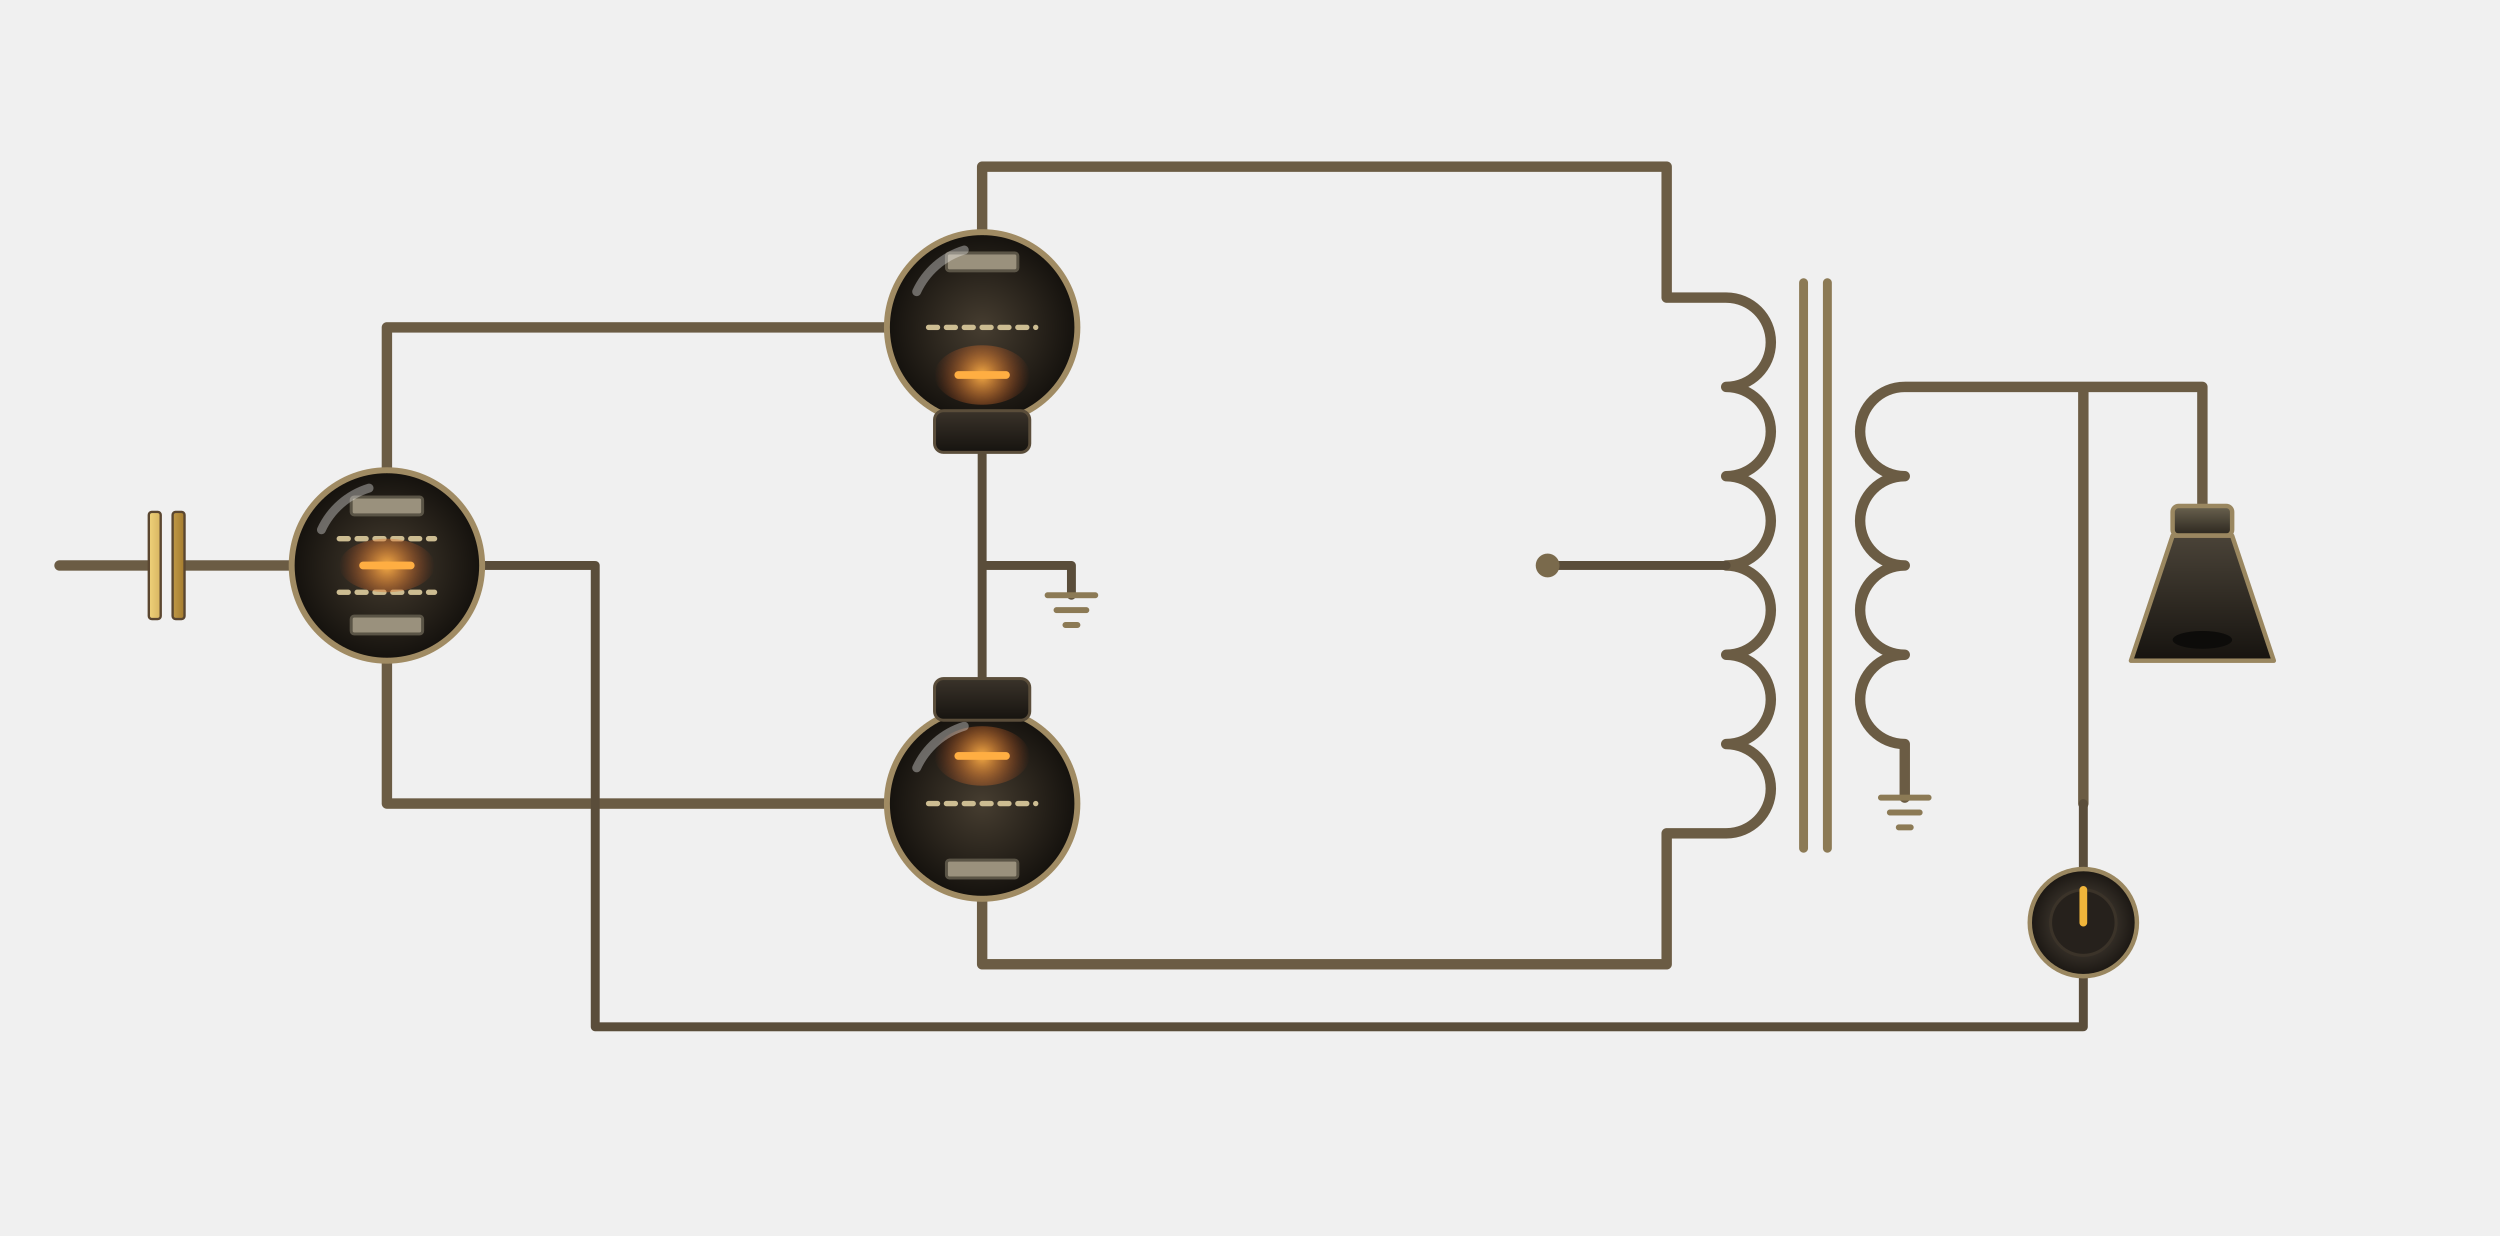
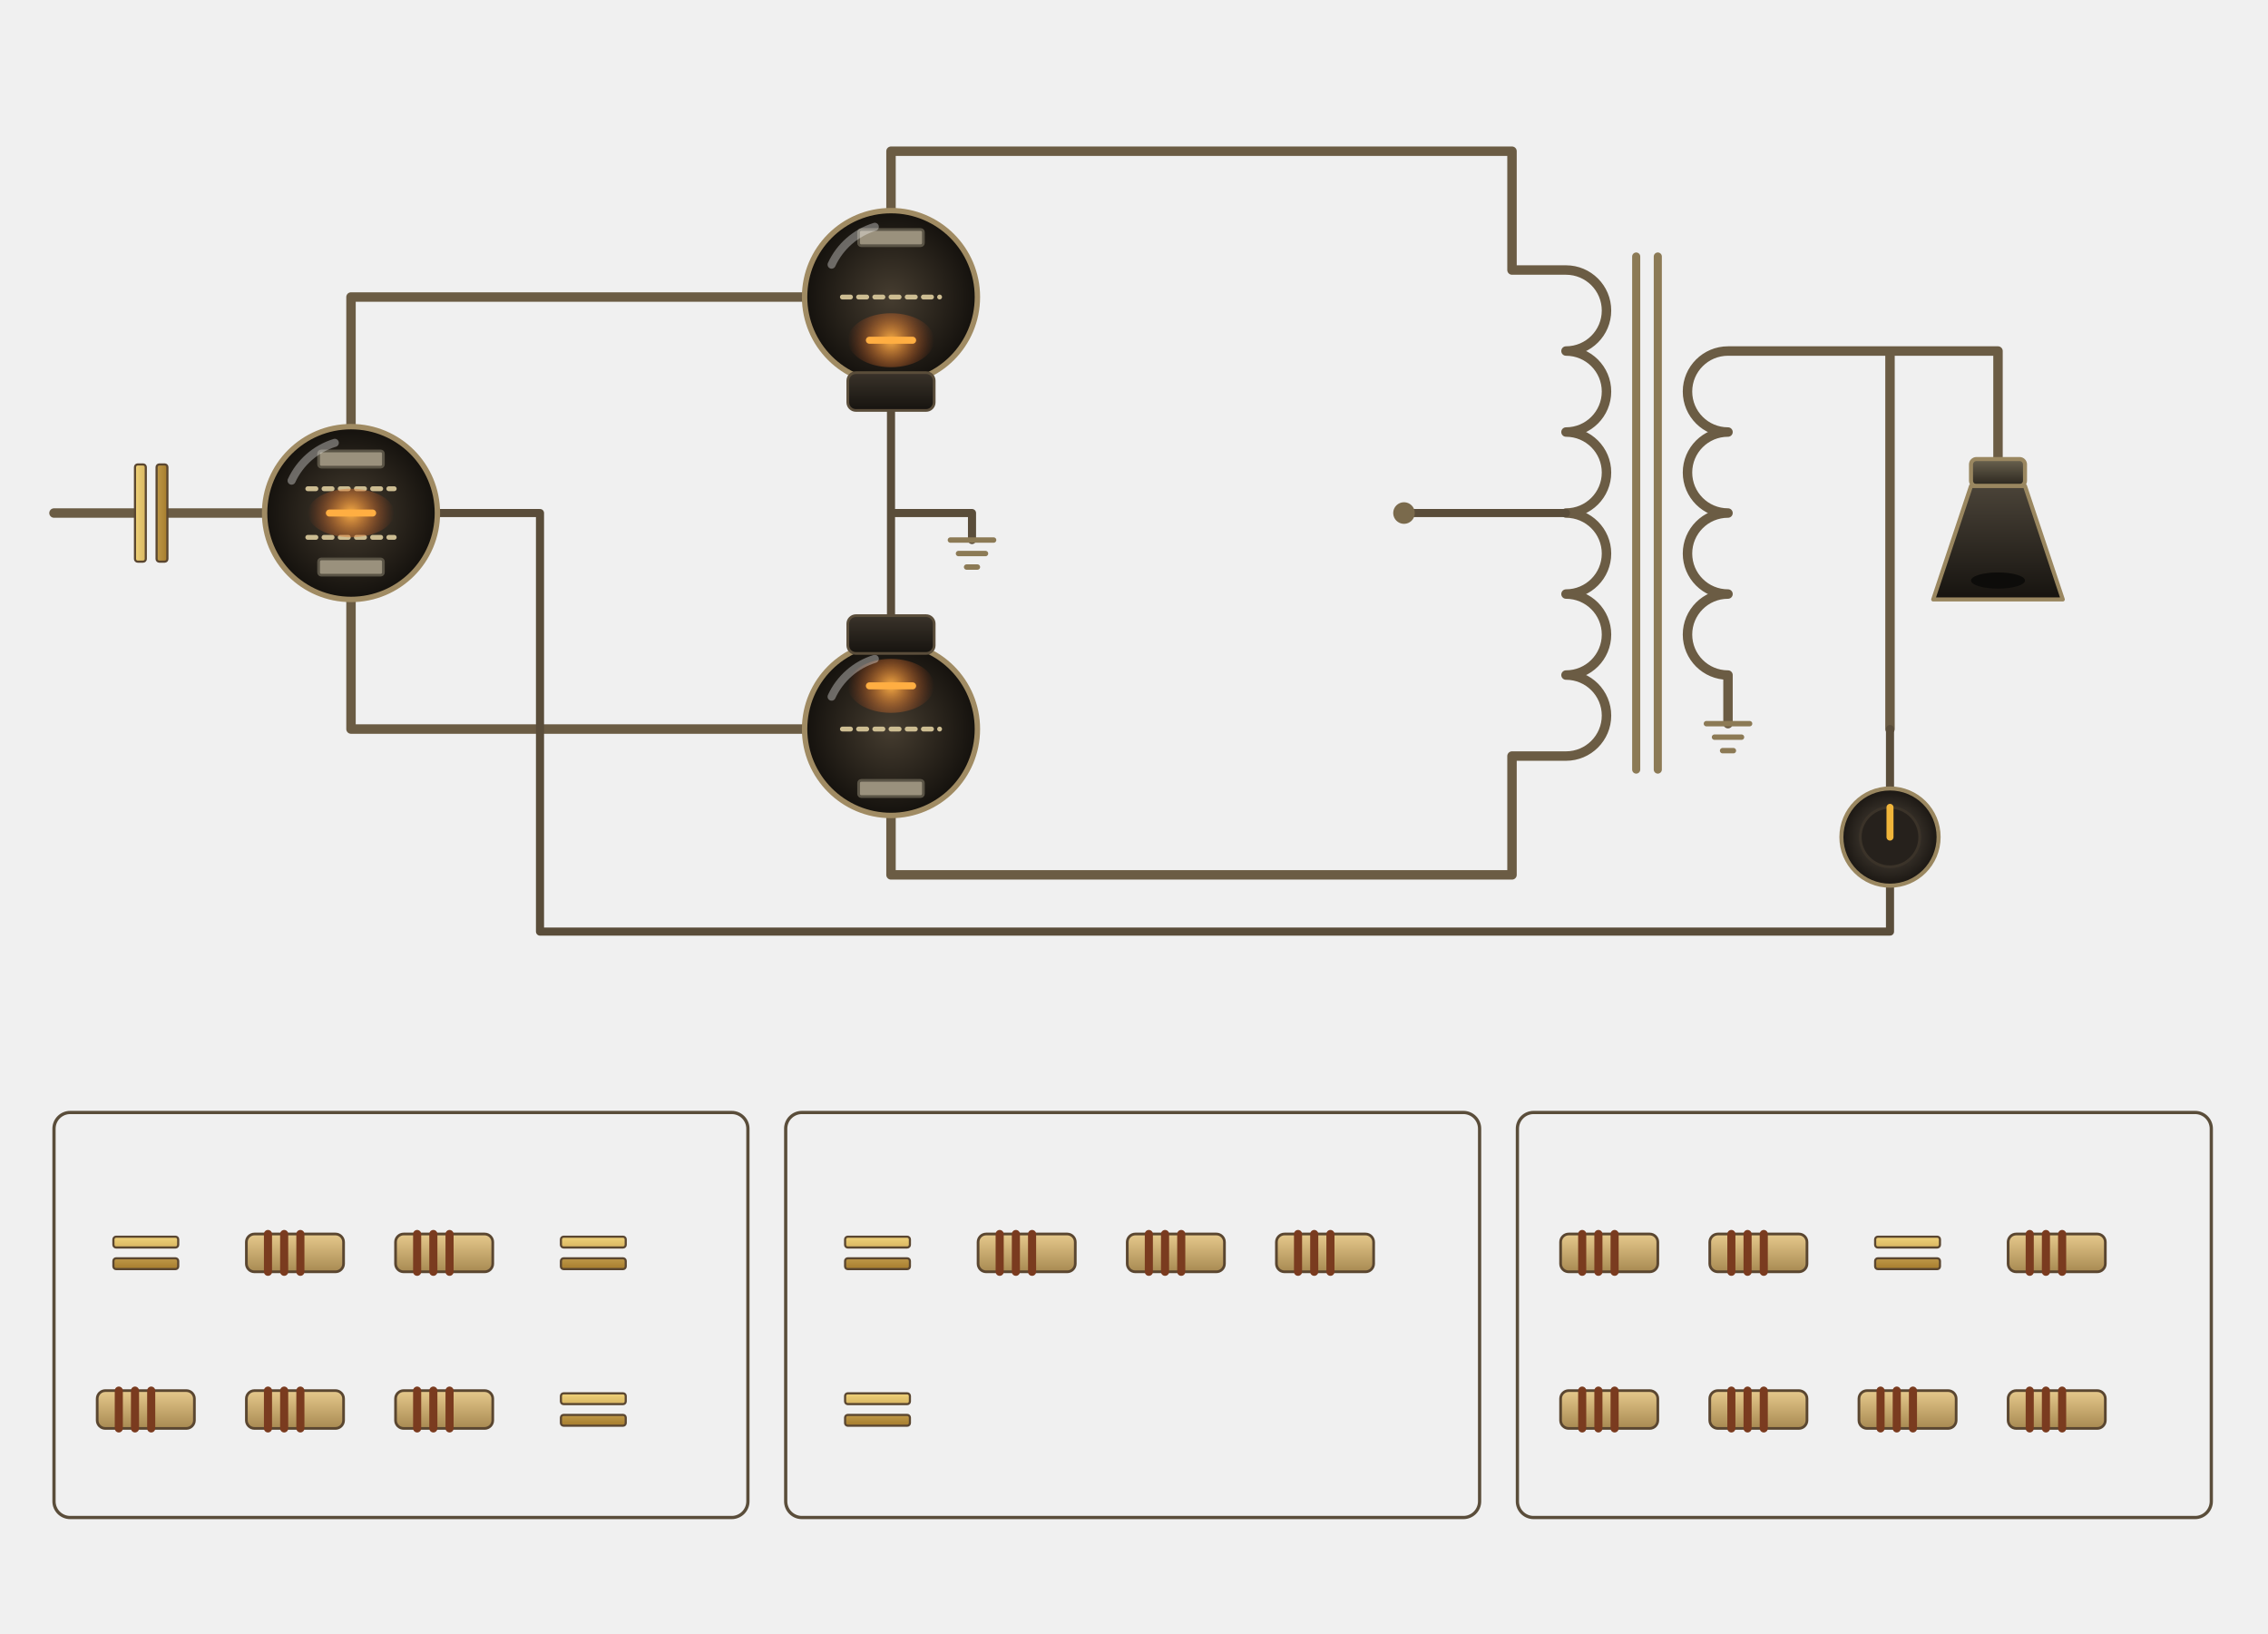
- <svg xmlns="http://www.w3.org/2000/svg" width="840" height="415" viewBox="0 0 840 415">
+ <svg xmlns="http://www.w3.org/2000/svg" width="840" height="605" viewBox="0 0 840 605">
  <defs>
    <linearGradient id="g1" x1="50" y1="0" x2="62" y2="0" gradientUnits="userSpaceOnUse">
      <stop offset="0" stop-color="#f0d27a" />
      <stop offset="1" stop-color="#a67c2e" />
    </linearGradient>
    <radialGradient id="g2" cx="130" cy="190" r="32" gradientUnits="userSpaceOnUse">
      <stop offset="0" stop-color="#463d30" />
      <stop offset="1" stop-color="#14110d" />
    </radialGradient>
    <radialGradient id="g3" cx="130" cy="190" r="16" gradientUnits="userSpaceOnUse">
      <stop offset="0" stop-color="#ffb347" stop-opacity="0.95" />
      <stop offset="1" stop-color="#c1441a" stop-opacity="0" />
    </radialGradient>
    <radialGradient id="g4" cx="330" cy="110" r="32" gradientUnits="userSpaceOnUse">
      <stop offset="0" stop-color="#463d30" />
      <stop offset="1" stop-color="#14110d" />
    </radialGradient>
    <radialGradient id="g5" cx="330" cy="126" r="16" gradientUnits="userSpaceOnUse">
      <stop offset="0" stop-color="#ffb347" stop-opacity="0.95" />
      <stop offset="1" stop-color="#c1441a" stop-opacity="0" />
    </radialGradient>
    <linearGradient id="g6" x1="0" y1="138" x2="0" y2="152" gradientUnits="userSpaceOnUse">
      <stop offset="0" stop-color="#3a332a" />
      <stop offset="1" stop-color="#16130f" />
    </linearGradient>
    <radialGradient id="g7" cx="330" cy="270" r="32" gradientUnits="userSpaceOnUse">
      <stop offset="0" stop-color="#463d30" />
      <stop offset="1" stop-color="#14110d" />
    </radialGradient>
    <radialGradient id="g8" cx="330" cy="254" r="16" gradientUnits="userSpaceOnUse">
      <stop offset="0" stop-color="#ffb347" stop-opacity="0.95" />
      <stop offset="1" stop-color="#c1441a" stop-opacity="0" />
    </radialGradient>
    <linearGradient id="g9" x1="0" y1="228" x2="0" y2="242" gradientUnits="userSpaceOnUse">
      <stop offset="0" stop-color="#3a332a" />
      <stop offset="1" stop-color="#16130f" />
    </linearGradient>
    <radialGradient id="g10" cx="700" cy="310" r="18" gradientUnits="userSpaceOnUse">
      <stop offset="0" stop-color="#5b5246" />
      <stop offset="1" stop-color="#1a1612" />
    </radialGradient>
    <linearGradient id="g11" x1="0" y1="170" x2="0" y2="180" gradientUnits="userSpaceOnUse">
      <stop offset="0" stop-color="#6b6350" />
      <stop offset="1" stop-color="#2a251d" />
    </linearGradient>
    <linearGradient id="g12" x1="0" y1="180" x2="0" y2="222" gradientUnits="userSpaceOnUse">
      <stop offset="0" stop-color="#4a4338" />
      <stop offset="1" stop-color="#16130f" />
+     </linearGradient>
+     <linearGradient id="g13" x1="0" y1="458" x2="0" y2="470" gradientUnits="userSpaceOnUse">
+       <stop offset="0" stop-color="#f0d27a" />
+       <stop offset="1" stop-color="#a67c2e" />
+     </linearGradient>
+     <linearGradient id="g14" x1="0" y1="457" x2="0" y2="471" gradientUnits="userSpaceOnUse">
+       <stop offset="0" stop-color="#e6c98c" />
+       <stop offset="1" stop-color="#a88a52" />
+     </linearGradient>
+     <linearGradient id="g15" x1="0" y1="457" x2="0" y2="471" gradientUnits="userSpaceOnUse">
+       <stop offset="0" stop-color="#e6c98c" />
+       <stop offset="1" stop-color="#a88a52" />
+     </linearGradient>
+     <linearGradient id="g16" x1="0" y1="458" x2="0" y2="470" gradientUnits="userSpaceOnUse">
+       <stop offset="0" stop-color="#f0d27a" />
+       <stop offset="1" stop-color="#a67c2e" />
+     </linearGradient>
+     <linearGradient id="g17" x1="0" y1="515" x2="0" y2="529" gradientUnits="userSpaceOnUse">
+       <stop offset="0" stop-color="#e6c98c" />
+       <stop offset="1" stop-color="#a88a52" />
+     </linearGradient>
+     <linearGradient id="g18" x1="0" y1="515" x2="0" y2="529" gradientUnits="userSpaceOnUse">
+       <stop offset="0" stop-color="#e6c98c" />
+       <stop offset="1" stop-color="#a88a52" />
+     </linearGradient>
+     <linearGradient id="g19" x1="0" y1="515" x2="0" y2="529" gradientUnits="userSpaceOnUse">
+       <stop offset="0" stop-color="#e6c98c" />
+       <stop offset="1" stop-color="#a88a52" />
+     </linearGradient>
+     <linearGradient id="g20" x1="0" y1="516" x2="0" y2="528" gradientUnits="userSpaceOnUse">
+       <stop offset="0" stop-color="#f0d27a" />
+       <stop offset="1" stop-color="#a67c2e" />
+     </linearGradient>
+     <linearGradient id="g21" x1="0" y1="458" x2="0" y2="470" gradientUnits="userSpaceOnUse">
+       <stop offset="0" stop-color="#f0d27a" />
+       <stop offset="1" stop-color="#a67c2e" />
+     </linearGradient>
+     <linearGradient id="g22" x1="0" y1="457" x2="0" y2="471" gradientUnits="userSpaceOnUse">
+       <stop offset="0" stop-color="#e6c98c" />
+       <stop offset="1" stop-color="#a88a52" />
+     </linearGradient>
+     <linearGradient id="g23" x1="0" y1="457" x2="0" y2="471" gradientUnits="userSpaceOnUse">
+       <stop offset="0" stop-color="#e6c98c" />
+       <stop offset="1" stop-color="#a88a52" />
+     </linearGradient>
+     <linearGradient id="g24" x1="0" y1="457" x2="0" y2="471" gradientUnits="userSpaceOnUse">
+       <stop offset="0" stop-color="#e6c98c" />
+       <stop offset="1" stop-color="#a88a52" />
+     </linearGradient>
+     <linearGradient id="g25" x1="0" y1="516" x2="0" y2="528" gradientUnits="userSpaceOnUse">
+       <stop offset="0" stop-color="#f0d27a" />
+       <stop offset="1" stop-color="#a67c2e" />
+     </linearGradient>
+     <linearGradient id="g26" x1="0" y1="457" x2="0" y2="471" gradientUnits="userSpaceOnUse">
+       <stop offset="0" stop-color="#e6c98c" />
+       <stop offset="1" stop-color="#a88a52" />
+     </linearGradient>
+     <linearGradient id="g27" x1="0" y1="457" x2="0" y2="471" gradientUnits="userSpaceOnUse">
+       <stop offset="0" stop-color="#e6c98c" />
+       <stop offset="1" stop-color="#a88a52" />
+     </linearGradient>
+     <linearGradient id="g28" x1="0" y1="458" x2="0" y2="470" gradientUnits="userSpaceOnUse">
+       <stop offset="0" stop-color="#f0d27a" />
+       <stop offset="1" stop-color="#a67c2e" />
+     </linearGradient>
+     <linearGradient id="g29" x1="0" y1="457" x2="0" y2="471" gradientUnits="userSpaceOnUse">
+       <stop offset="0" stop-color="#e6c98c" />
+       <stop offset="1" stop-color="#a88a52" />
+     </linearGradient>
+     <linearGradient id="g30" x1="0" y1="515" x2="0" y2="529" gradientUnits="userSpaceOnUse">
+       <stop offset="0" stop-color="#e6c98c" />
+       <stop offset="1" stop-color="#a88a52" />
+     </linearGradient>
+     <linearGradient id="g31" x1="0" y1="515" x2="0" y2="529" gradientUnits="userSpaceOnUse">
+       <stop offset="0" stop-color="#e6c98c" />
+       <stop offset="1" stop-color="#a88a52" />
+     </linearGradient>
+     <linearGradient id="g32" x1="0" y1="515" x2="0" y2="529" gradientUnits="userSpaceOnUse">
+       <stop offset="0" stop-color="#e6c98c" />
+       <stop offset="1" stop-color="#a88a52" />
+     </linearGradient>
+     <linearGradient id="g33" x1="0" y1="515" x2="0" y2="529" gradientUnits="userSpaceOnUse">
+       <stop offset="0" stop-color="#e6c98c" />
+       <stop offset="1" stop-color="#a88a52" />
    </linearGradient>
  </defs>
  <path id="wire_OUT-2" d="M20,190 H52 M60,190 H98" fill="none" stroke="#6b5c44" stroke-width="3.5" stroke-linecap="round" stroke-linejoin="round" />
  <path id="wire_PHASE" d="M130,158 V110 H298 M130,222 V270 H298" fill="none" stroke="#6b5c44" stroke-width="3.5" stroke-linecap="round" stroke-linejoin="round" />
  <path id="wire_POWER" d="M330,78 V56 H560 V100 H580 M330,302 V324 H560 V280 H580 M580,100 a15,15 0 0 1 0,30 a15,15 0 0 1 0,30 a15,15 0 0 1 0,30 a15,15 0 0 1 0,30 a15,15 0 0 1 0,30 a15,15 0 0 1 0,30" fill="none" stroke="#6b5c44" stroke-width="3.5" stroke-linecap="round" stroke-linejoin="round" />
  <path id="wire_SPEAKER" d="M640,130 H740 V170 M700,130 V270 M640,250 V268 M640,130 a15,15 0 0 0 0,30 a15,15 0 0 0 0,30 a15,15 0 0 0 0,30 a15,15 0 0 0 0,30" fill="none" stroke="#6b5c44" stroke-width="3.5" stroke-linecap="round" stroke-linejoin="round" />
  <path id="wire_static_power" d="M330,152 V228 M330,190 H360 V200 M580,190 H520 M200,345 V190 H162 M700,270 H700 M700,270 V292 M700,328 V345 M700,345 H200 M700,345 H700" fill="none" stroke="#5a4d3a" stroke-width="3" stroke-linecap="round" stroke-linejoin="round" />
  <path id="ground_power" d="M352,200 H368 M355,205 H365 M358,210 H362 M632,268 H648 M635,273 H645 M638,278 H642" fill="none" stroke="#8c7a55" stroke-width="2" stroke-linecap="round" stroke-linejoin="round" />
  <path id="ot_core" d="M606,95 V285 M614,95 V285" fill="none" stroke="#8c7a55" stroke-width="3" stroke-linecap="round" stroke-linejoin="round" />
  <ellipse id="rail_tap" cx="520" cy="190" rx="4" ry="4" fill="#7a6a4c" stroke="none" stroke-width="1" />
  <rect id="cap_ina" x="50" y="172" width="4" height="36" rx="1" fill="url(#g1)" stroke="#5a4630" stroke-width="0.8" />
  <rect id="cap_inb" x="58" y="172" width="4" height="36" rx="1" fill="url(#g1)" stroke="#5a4630" stroke-width="0.8" />
  <ellipse id="tube_PI-PI" cx="130" cy="190" rx="32" ry="32" fill="url(#g2)" stroke="#a08b63" stroke-width="2" />
  <rect id="plate_PI-1" x="118" y="167" width="24" height="6" rx="1" fill="#9a917d" stroke="#5a5446" stroke-width="1" />
  <rect id="plate_PI1" x="118" y="207" width="24" height="6" rx="1" fill="#9a917d" stroke="#5a5446" stroke-width="1" />
  <path id="grids_PI" d="M114,181 H146 M114,199 H146" fill="none" stroke="#cdbd92" stroke-width="1.8" stroke-linecap="round" stroke-linejoin="round" stroke-dasharray="3 3" />
  <ellipse id="glow_PHASE" cx="130" cy="190" rx="16" ry="9" fill="url(#g3)" stroke="none" stroke-width="1" />
  <path id="filament_PI" d="M122,190 H138" fill="none" stroke="#ffae42" stroke-width="2.6" stroke-linecap="round" stroke-linejoin="round" />
  <path id="shine_PI" d="M108,178 A26,26 0 0 1 124,164" fill="none" stroke="#ffffff" stroke-width="3" stroke-linecap="round" stroke-linejoin="round" opacity="0.35" />
  <ellipse id="tube_PA-EL34" cx="330" cy="110" rx="32" ry="32" fill="url(#g4)" stroke="#a08b63" stroke-width="2" />
  <rect id="plate_PA" x="318" y="85" width="24" height="6" rx="1" fill="#9a917d" stroke="#5a5446" stroke-width="1" />
  <path id="grid_PA" d="M312,110 H348" fill="none" stroke="#cdbd92" stroke-width="1.8" stroke-linecap="round" stroke-linejoin="round" stroke-dasharray="3 3" />
  <ellipse id="glow_POWER_A" cx="330" cy="126" rx="16" ry="10" fill="url(#g5)" stroke="none" stroke-width="1" />
  <path id="filament_PA" d="M322,126 H338" fill="none" stroke="#ffae42" stroke-width="2.6" stroke-linecap="round" stroke-linejoin="round" />
  <path id="shine_PA" d="M308,98 A26,26 0 0 1 324,84" fill="none" stroke="#ffffff" stroke-width="3" stroke-linecap="round" stroke-linejoin="round" opacity="0.35" />
  <rect id="base_PA" x="314" y="138" width="32" height="14" rx="3" fill="url(#g6)" stroke="#5a4d3a" stroke-width="1" />
  <ellipse id="tube_PB-EL34" cx="330" cy="270" rx="32" ry="32" fill="url(#g7)" stroke="#a08b63" stroke-width="2" />
  <rect id="plate_PB" x="318" y="289" width="24" height="6" rx="1" fill="#9a917d" stroke="#5a5446" stroke-width="1" />
  <path id="grid_PB" d="M312,270 H348" fill="none" stroke="#cdbd92" stroke-width="1.8" stroke-linecap="round" stroke-linejoin="round" stroke-dasharray="3 3" />
  <ellipse id="glow_POWER_B" cx="330" cy="254" rx="16" ry="10" fill="url(#g8)" stroke="none" stroke-width="1" />
  <path id="filament_PB" d="M322,254 H338" fill="none" stroke="#ffae42" stroke-width="2.6" stroke-linecap="round" stroke-linejoin="round" />
  <path id="shine_PB" d="M308,258 A26,26 0 0 1 324,244" fill="none" stroke="#ffffff" stroke-width="3" stroke-linecap="round" stroke-linejoin="round" opacity="0.35" />
  <rect id="base_PB" x="314" y="228" width="32" height="14" rx="3" fill="url(#g9)" stroke="#5a4d3a" stroke-width="1" />
  <ellipse id="pot_presence" cx="700" cy="310" rx="18" ry="18" fill="url(#g10)" stroke="#9a8760" stroke-width="1.5" />
  <ellipse id="dial_presence" cx="700" cy="310" rx="11" ry="11" fill="#26211c" stroke="#3b3329" stroke-width="1" />
  <path id="ptr_presence" d="M700,310 L700,299" fill="none" stroke="#f0b53a" stroke-width="2.6" stroke-linecap="round" stroke-linejoin="round" />
  <rect id="spk_magnet_p" x="730" y="170" width="20" height="10" rx="2" fill="url(#g11)" stroke="#9a8760" stroke-width="1.5" />
  <path id="spk_cone_p" d="M730,180 H750 L764,222 H716 Z" fill="url(#g12)" stroke="#9a8760" stroke-width="1.5" stroke-linecap="round" stroke-linejoin="round" />
  <ellipse id="spk_dust_p" cx="740" cy="215" rx="10" ry="3" fill="#0d0c0a" stroke="none" stroke-width="1" />
+   <rect id="pp_box0" x="20" y="412" width="257" height="150" rx="6" fill="none" stroke="#5a4d3a" stroke-width="1.2" />
+   <ellipse id="ttl_PHASE_INVERTER" cx="148.5" cy="426" rx="1" ry="1" fill="none" stroke="none" stroke-width="0" />
+   <rect id="pp_C28a" x="42" y="458" width="24" height="4" rx="1" fill="url(#g13)" stroke="#5a4630" stroke-width="0.8" />
+   <rect id="pp_C28b" x="42" y="466" width="24" height="4" rx="1" fill="url(#g13)" stroke="#5a4630" stroke-width="0.8" />
+   <ellipse id="valC_1_22n@C:C28" cx="54" cy="484" rx="1" ry="1" fill="none" stroke="none" />
+   <rect id="pp_R53" x="91.25" y="457" width="36" height="14" rx="3" fill="url(#g14)" stroke="#5a4630" stroke-width="1" />
+   <path id="pp_R53_bands" d="M99.25,457 V471 M105.25,457 V471 M111.25,457 V471" fill="none" stroke="#7a3b1f" stroke-width="3" stroke-linecap="round" stroke-linejoin="round" />
+   <ellipse id="valC_2_1M@R:R53" cx="109.25" cy="484" rx="1" ry="1" fill="none" stroke="none" />
+   <rect id="pp_R54" x="146.5" y="457" width="36" height="14" rx="3" fill="url(#g15)" stroke="#5a4630" stroke-width="1" />
+   <path id="pp_R54_bands" d="M154.5,457 V471 M160.5,457 V471 M166.5,457 V471" fill="none" stroke="#7a3b1f" stroke-width="3" stroke-linecap="round" stroke-linejoin="round" />
+   <ellipse id="valC_3_1M@R:R54" cx="164.5" cy="484" rx="1" ry="1" fill="none" stroke="none" />
+   <rect id="pp_C29a" x="207.75" y="458" width="24" height="4" rx="1" fill="url(#g16)" stroke="#5a4630" stroke-width="0.8" />
+   <rect id="pp_C29b" x="207.75" y="466" width="24" height="4" rx="1" fill="url(#g16)" stroke="#5a4630" stroke-width="0.8" />
+   <ellipse id="valC_4_100n@C:C29" cx="219.75" cy="484" rx="1" ry="1" fill="none" stroke="none" />
+   <rect id="pp_R49" x="36" y="515" width="36" height="14" rx="3" fill="url(#g17)" stroke="#5a4630" stroke-width="1" />
+   <path id="pp_R49_bands" d="M44,515 V529 M50,515 V529 M56,515 V529" fill="none" stroke="#7a3b1f" stroke-width="3" stroke-linecap="round" stroke-linejoin="round" />
+   <ellipse id="valC_5_470@R:R49" cx="54" cy="542" rx="1" ry="1" fill="none" stroke="none" />
+   <rect id="pp_R3" x="91.25" y="515" width="36" height="14" rx="3" fill="url(#g18)" stroke="#5a4630" stroke-width="1" />
+   <path id="pp_R3_bands" d="M99.25,515 V529 M105.25,515 V529 M111.25,515 V529" fill="none" stroke="#7a3b1f" stroke-width="3" stroke-linecap="round" stroke-linejoin="round" />
+   <ellipse id="valC_6_82k@R:R3" cx="109.25" cy="542" rx="1" ry="1" fill="none" stroke="none" />
+   <rect id="pp_R2" x="146.5" y="515" width="36" height="14" rx="3" fill="url(#g19)" stroke="#5a4630" stroke-width="1" />
+   <path id="pp_R2_bands" d="M154.5,515 V529 M160.5,515 V529 M166.5,515 V529" fill="none" stroke="#7a3b1f" stroke-width="3" stroke-linecap="round" stroke-linejoin="round" />
+   <ellipse id="valC_7_100k@R:R2" cx="164.5" cy="542" rx="1" ry="1" fill="none" stroke="none" />
+   <rect id="pp_C6a" x="207.75" y="516" width="24" height="4" rx="1" fill="url(#g20)" stroke="#5a4630" stroke-width="0.8" />
+   <rect id="pp_C6b" x="207.75" y="524" width="24" height="4" rx="1" fill="url(#g20)" stroke="#5a4630" stroke-width="0.8" />
+   <ellipse id="valC_8_22n@C:C6" cx="219.75" cy="542" rx="1" ry="1" fill="none" stroke="none" />
+   <rect id="pp_box1" x="291" y="412" width="257" height="150" rx="6" fill="none" stroke="#5a4d3a" stroke-width="1.2" />
+   <ellipse id="ttl_FEEDBACK" cx="419.5" cy="426" rx="1" ry="1" fill="none" stroke="none" stroke-width="0" />
+   <rect id="pp_CPRa" x="313" y="458" width="24" height="4" rx="1" fill="url(#g21)" stroke="#5a4630" stroke-width="0.8" />
+   <rect id="pp_CPRb" x="313" y="466" width="24" height="4" rx="1" fill="url(#g21)" stroke="#5a4630" stroke-width="0.8" />
+   <ellipse id="valC_9_10u@C:CPR" cx="325" cy="484" rx="1" ry="1" fill="none" stroke="none" />
+   <rect id="pp_R55" x="362.25" y="457" width="36" height="14" rx="3" fill="url(#g22)" stroke="#5a4630" stroke-width="1" />
+   <path id="pp_R55_bands" d="M370.25,457 V471 M376.25,457 V471 M382.25,457 V471" fill="none" stroke="#7a3b1f" stroke-width="3" stroke-linecap="round" stroke-linejoin="round" />
+   <ellipse id="valC_10_10k@R:R55" cx="380.25" cy="484" rx="1" ry="1" fill="none" stroke="none" />
+   <rect id="pp_R56" x="417.5" y="457" width="36" height="14" rx="3" fill="url(#g23)" stroke="#5a4630" stroke-width="1" />
+   <path id="pp_R56_bands" d="M425.5,457 V471 M431.5,457 V471 M437.5,457 V471" fill="none" stroke="#7a3b1f" stroke-width="3" stroke-linecap="round" stroke-linejoin="round" />
+   <ellipse id="valC_11_4.7k@R:R56" cx="435.5" cy="484" rx="1" ry="1" fill="none" stroke="none" />
+   <rect id="pp_R19" x="472.75" y="457" width="36" height="14" rx="3" fill="url(#g24)" stroke="#5a4630" stroke-width="1" />
+   <path id="pp_R19_bands" d="M480.75,457 V471 M486.75,457 V471 M492.75,457 V471" fill="none" stroke="#7a3b1f" stroke-width="3" stroke-linecap="round" stroke-linejoin="round" />
+   <ellipse id="valC_12_47k@R:R19" cx="490.75" cy="484" rx="1" ry="1" fill="none" stroke="none" />
+   <rect id="pp_C30a" x="313" y="516" width="24" height="4" rx="1" fill="url(#g25)" stroke="#5a4630" stroke-width="0.8" />
+   <rect id="pp_C30b" x="313" y="524" width="24" height="4" rx="1" fill="url(#g25)" stroke="#5a4630" stroke-width="0.8" />
+   <ellipse id="valC_13_47u@C:C30" cx="325" cy="542" rx="1" ry="1" fill="none" stroke="none" />
+   <rect id="pp_box2" x="562" y="412" width="257" height="150" rx="6" fill="none" stroke="#5a4d3a" stroke-width="1.2" />
+   <ellipse id="ttl_SUPPLY_AND_BIAS" cx="690.5" cy="426" rx="1" ry="1" fill="none" stroke="none" stroke-width="0" />
+   <rect id="pp_RPI" x="578" y="457" width="36" height="14" rx="3" fill="url(#g26)" stroke="#5a4630" stroke-width="1" />
+   <path id="pp_RPI_bands" d="M586,457 V471 M592,457 V471 M598,457 V471" fill="none" stroke="#7a3b1f" stroke-width="3" stroke-linecap="round" stroke-linejoin="round" />
+   <ellipse id="valC_14_10k@R:RPI" cx="596" cy="484" rx="1" ry="1" fill="none" stroke="none" />
+   <rect id="pp_R30" x="633.25" y="457" width="36" height="14" rx="3" fill="url(#g27)" stroke="#5a4630" stroke-width="1" />
+   <path id="pp_R30_bands" d="M641.25,457 V471 M647.25,457 V471 M653.25,457 V471" fill="none" stroke="#7a3b1f" stroke-width="3" stroke-linecap="round" stroke-linejoin="round" />
+   <ellipse id="valC_15_22k@R:R30" cx="651.25" cy="484" rx="1" ry="1" fill="none" stroke="none" />
+   <rect id="pp_C1a" x="694.5" y="458" width="24" height="4" rx="1" fill="url(#g28)" stroke="#5a4630" stroke-width="0.8" />
+   <rect id="pp_C1b" x="694.5" y="466" width="24" height="4" rx="1" fill="url(#g28)" stroke="#5a4630" stroke-width="0.8" />
+   <ellipse id="valC_16_22u@C:C1" cx="706.5" cy="484" rx="1" ry="1" fill="none" stroke="none" />
+   <rect id="pp_R7_66" x="743.75" y="457" width="36" height="14" rx="3" fill="url(#g29)" stroke="#5a4630" stroke-width="1" />
+   <path id="pp_R7_66_bands" d="M751.75,457 V471 M757.75,457 V471 M763.75,457 V471" fill="none" stroke="#7a3b1f" stroke-width="3" stroke-linecap="round" stroke-linejoin="round" />
+   <ellipse id="valC_17_5.6k/2@R:R7_66" cx="761.75" cy="484" rx="1" ry="1" fill="none" stroke="none" />
+   <rect id="pp_R70_10" x="578" y="515" width="36" height="14" rx="3" fill="url(#g30)" stroke="#5a4630" stroke-width="1" />
+   <path id="pp_R70_10_bands" d="M586,515 V529 M592,515 V529 M598,515 V529" fill="none" stroke="#7a3b1f" stroke-width="3" stroke-linecap="round" stroke-linejoin="round" />
+   <ellipse id="valC_18_5.6k/2@R:R70_10" cx="596" cy="542" rx="1" ry="1" fill="none" stroke="none" />
+   <rect id="pp_R60_65" x="633.25" y="515" width="36" height="14" rx="3" fill="url(#g31)" stroke="#5a4630" stroke-width="1" />
+   <path id="pp_R60_65_bands" d="M641.25,515 V529 M647.25,515 V529 M653.25,515 V529" fill="none" stroke="#7a3b1f" stroke-width="3" stroke-linecap="round" stroke-linejoin="round" />
+   <ellipse id="valC_19_1k/2@R:R60_65" cx="651.25" cy="542" rx="1" ry="1" fill="none" stroke="none" />
+   <rect id="pp_R74_76" x="688.5" y="515" width="36" height="14" rx="3" fill="url(#g32)" stroke="#5a4630" stroke-width="1" />
+   <path id="pp_R74_76_bands" d="M696.5,515 V529 M702.5,515 V529 M708.5,515 V529" fill="none" stroke="#7a3b1f" stroke-width="3" stroke-linecap="round" stroke-linejoin="round" />
+   <ellipse id="valC_20_1k/2@R:R74_76" cx="706.5" cy="542" rx="1" ry="1" fill="none" stroke="none" />
+   <rect id="pp_RP" x="743.75" y="515" width="36" height="14" rx="3" fill="url(#g33)" stroke="#5a4630" stroke-width="1" />
+   <path id="pp_RP_bands" d="M751.75,515 V529 M757.75,515 V529 M763.75,515 V529" fill="none" stroke="#7a3b1f" stroke-width="3" stroke-linecap="round" stroke-linejoin="round" />
+   <ellipse id="valC_21_2.7k@R:RP" cx="761.75" cy="542" rx="1" ry="1" fill="none" stroke="none" />
</svg>
